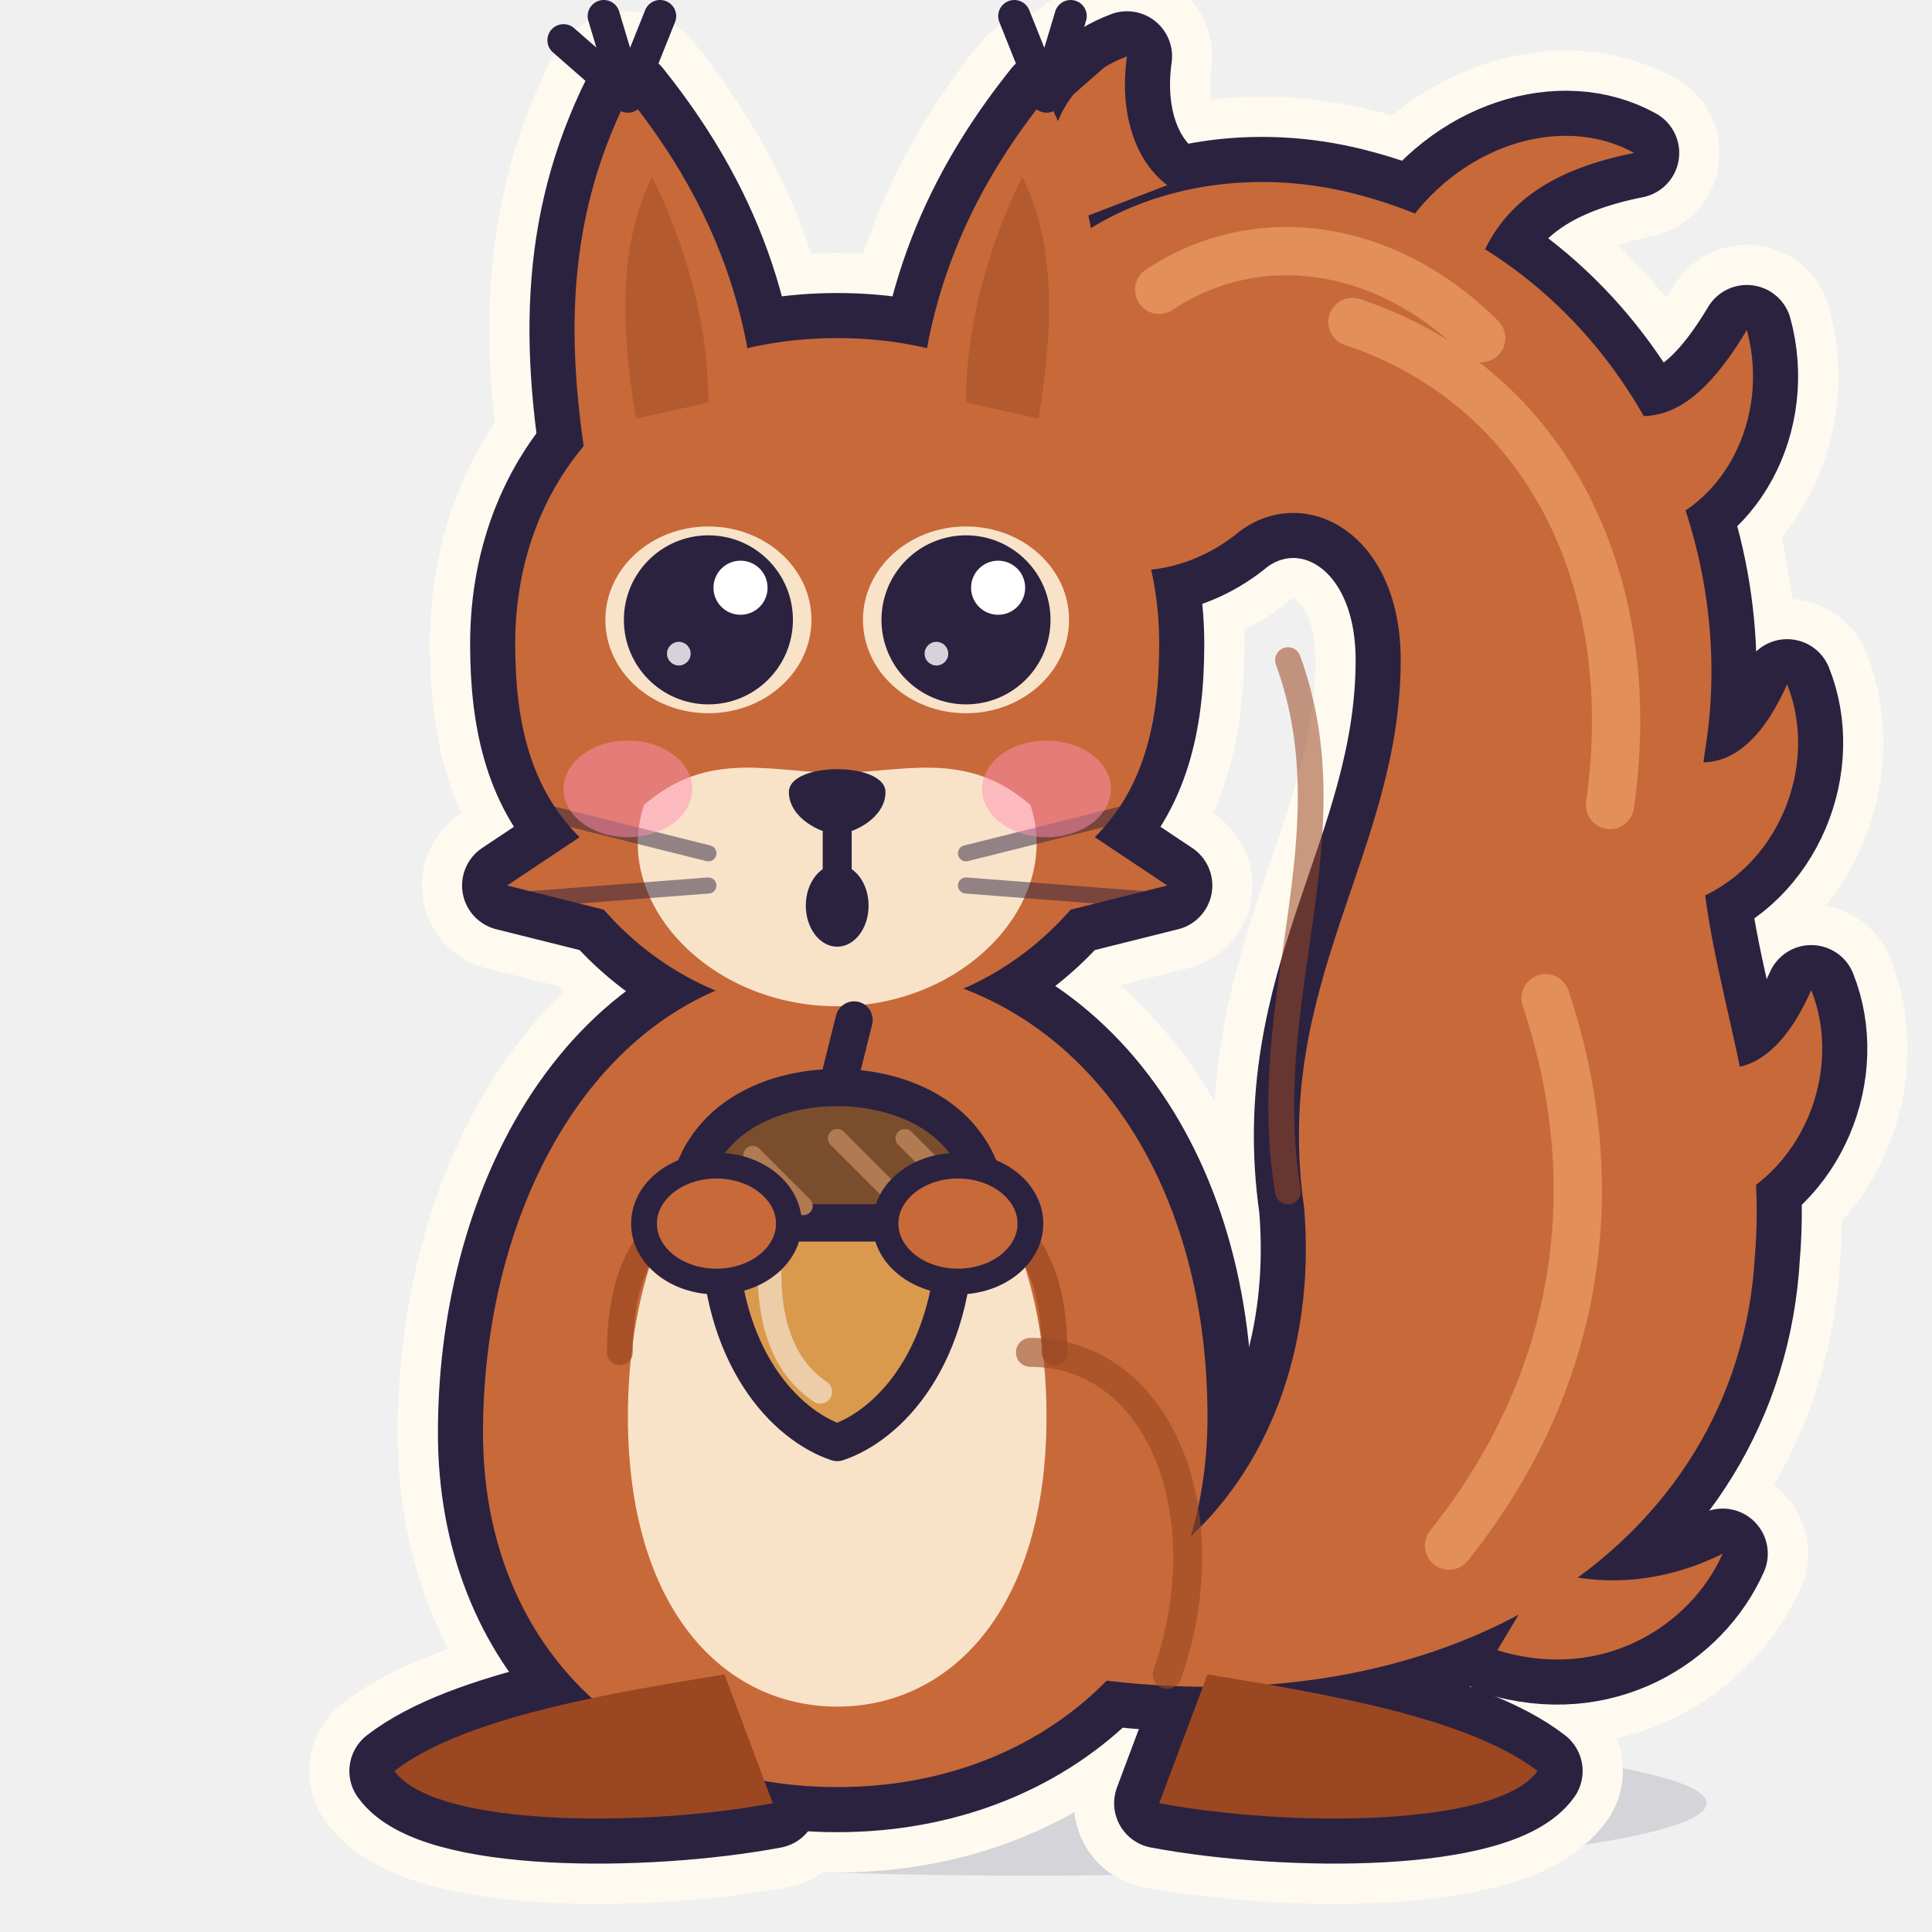
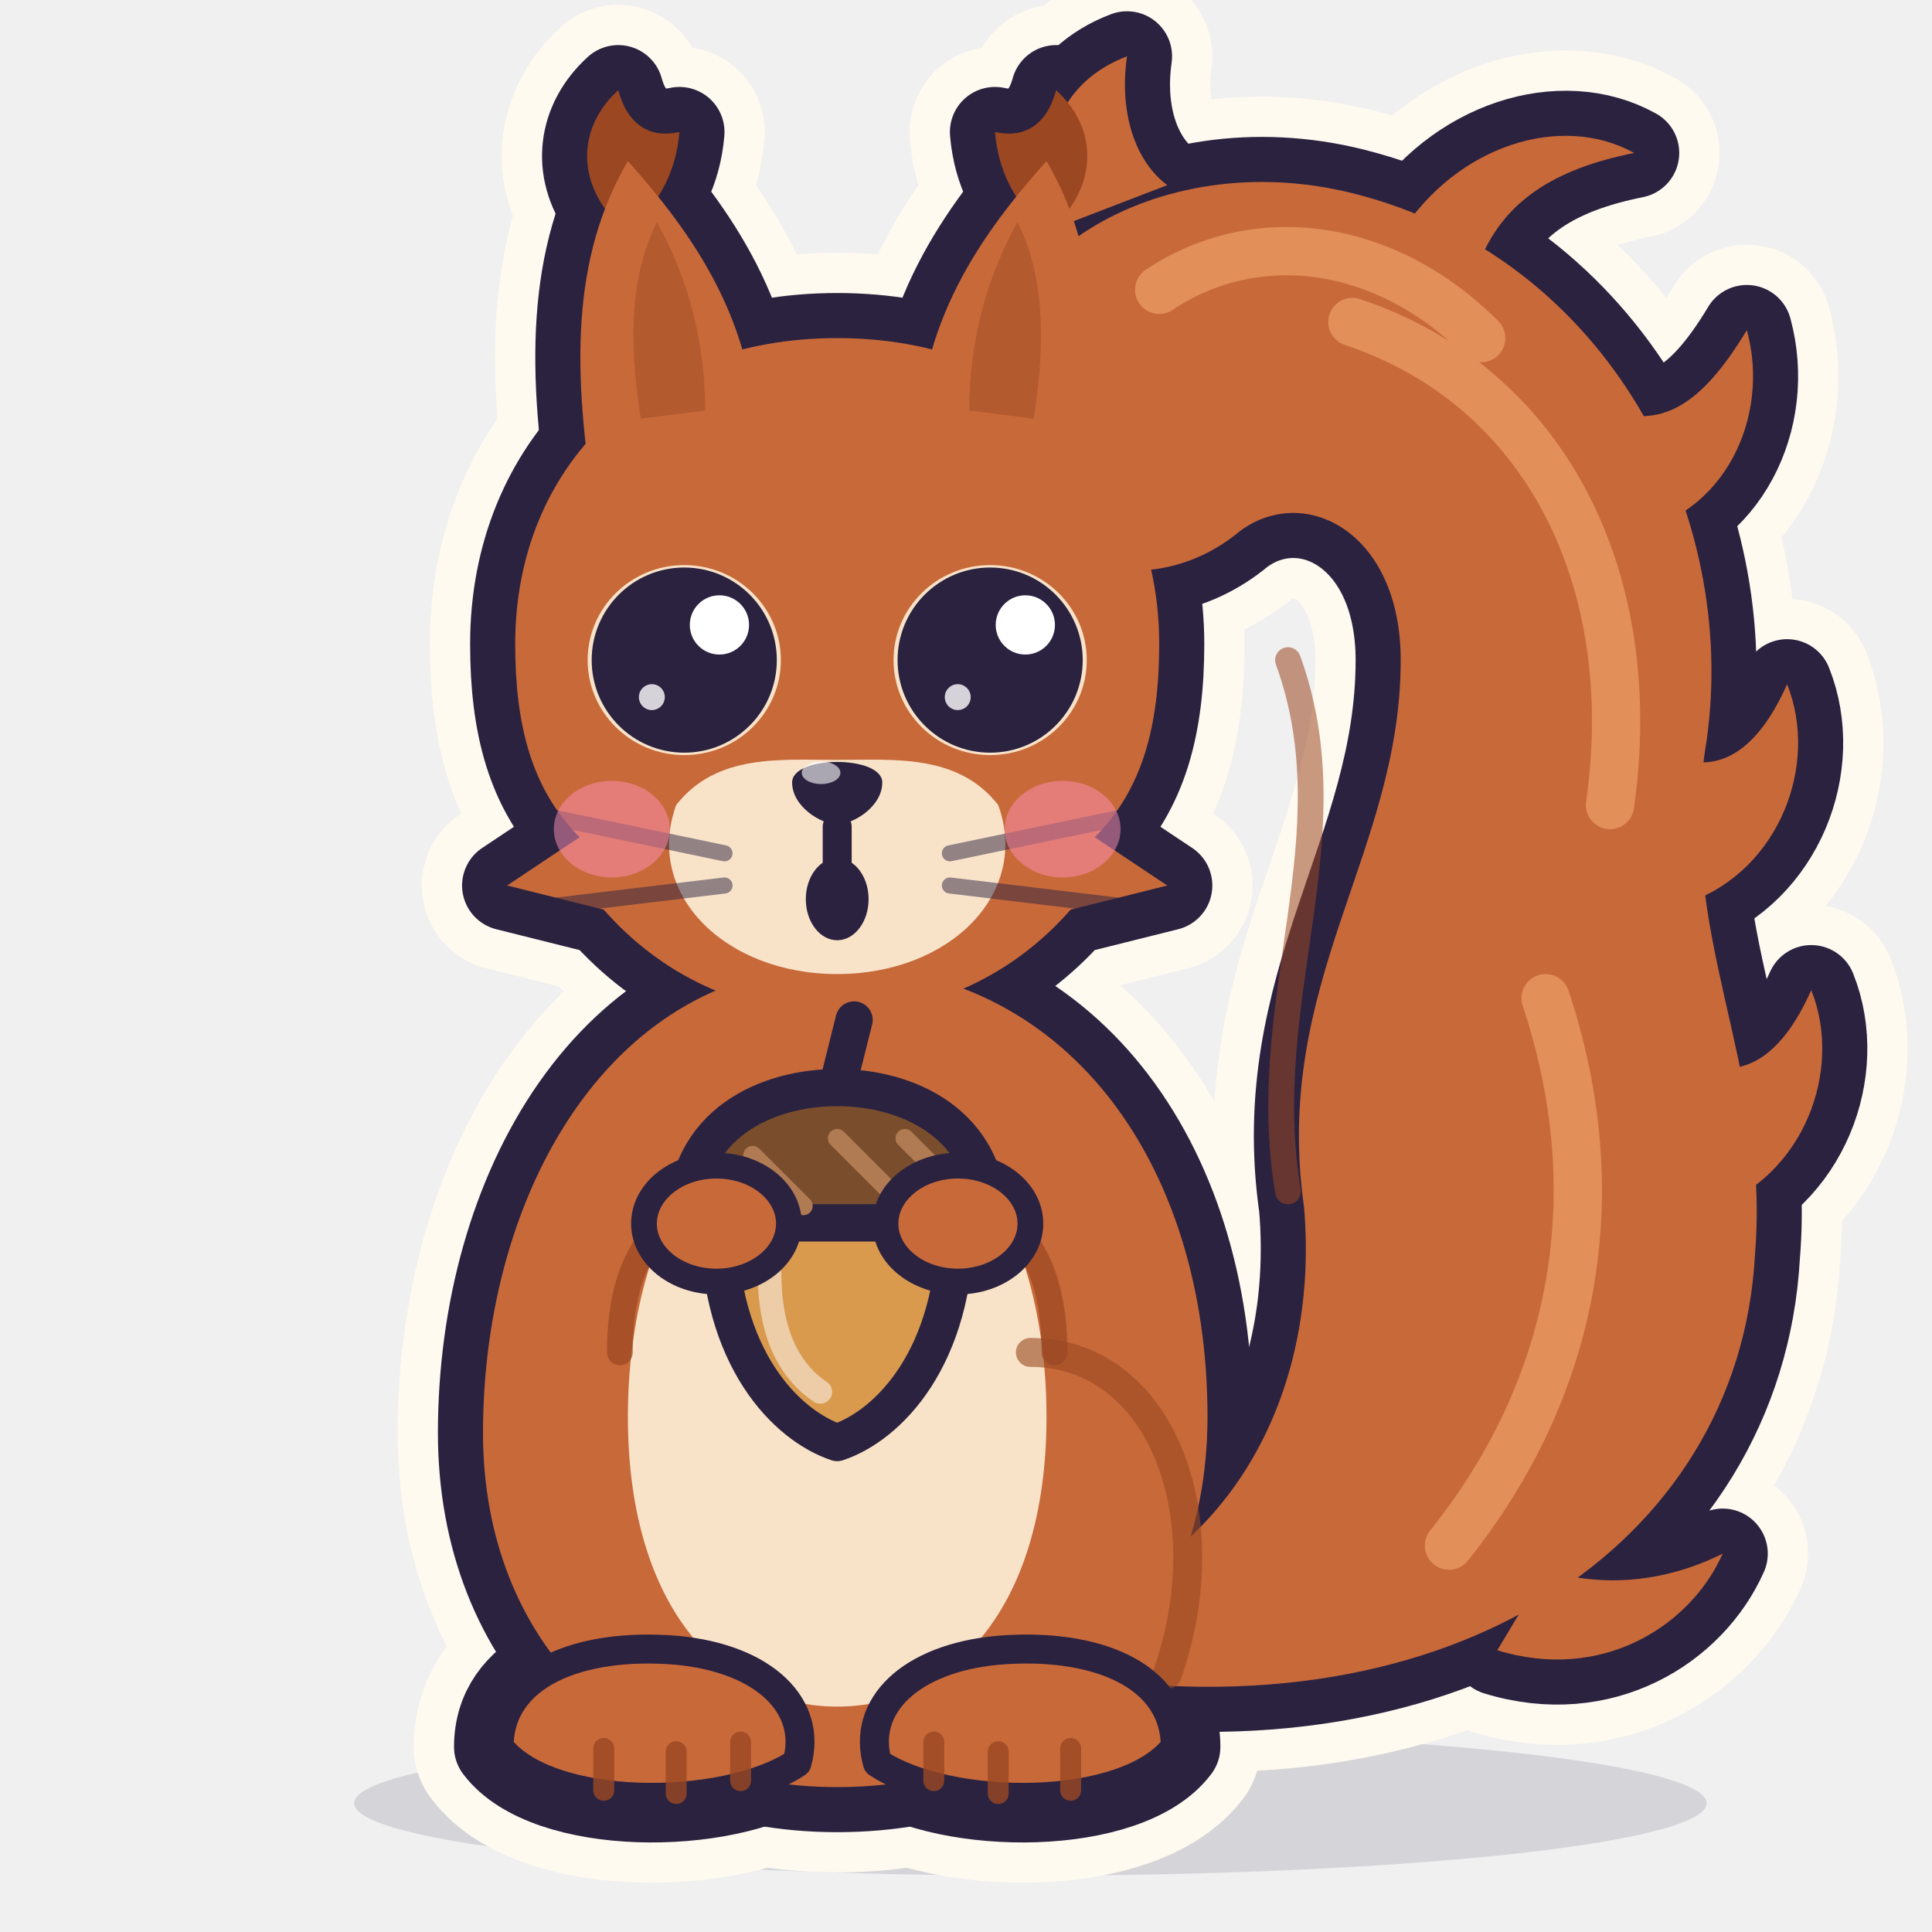
<svg xmlns="http://www.w3.org/2000/svg" viewBox="0 0 120 120" width="120" height="120" role="img" aria-label="Kacang, wow">
  <ellipse cx="64" cy="112" rx="42" ry="4.5" fill="#2b2240" opacity=".14" />
  <g fill="#fffaf0" stroke="#fffaf0" stroke-width="10.6" stroke-linejoin="round">
    <path d="M66 104 C90 108 108 96 109 78 C110 66 104 58 106 46 C108 32 100 16 84 12 C72 9 60 16 61 27 C62 35 71 38 77 33 C81 30 87 33 87 41 C87 53 79 61 81 75 C82 87 76 97 66 100 Z" />
    <path d="M106.5 75 C112 73 114.5 66.5 112.5 61.5 C110.5 66 108 67 105.5 66 Z" />
    <path d="M105 56 C110.5 54 113 47.5 111 42.5 C109 47 106.5 48 104 47 Z" />
    <path d="M101.5 33 C107 32 110 26 108.5 20.5 C105.5 25.5 103 26.5 100 25.5 Z" />
    <path d="M87 14.5 C90.5 9 97 7 101.5 9.5 C96.5 10.5 93.5 12.5 92 16 Z" />
    <path d="M93 102.5 C99.5 104.5 105 101 107 96.5 C103 98.5 99 98.5 96 97.5 Z" />
    <path d="M66 14 C64 9 66 5 70 3.5 C69.5 7 70.5 10 72.5 11.5 Z" />
    <path d="M52 60 C66 60 75 72 75 88 C75 102 65 111 52 111 C39 111 30 102 30 89 C30 74 38 60 52 60 Z" />
-     <path d="M45 104 C39 105 29 106.5 24.5 110 C27 113.5 40 113.5 48 112 Z" />
-     <path d="M75 104 C81 105 91 106.5 95.5 110 C93 113.5 80 113.5 72 112 Z" />
-     <path d="M37 32 C35 22 35 14 39 6 C43 11 47 18 47 28 Z" />
-     <path d="M67 32 C69 22 69 14 65 6 C61 11 57 18 57 28 Z" />
+     <path d="M31 108.5 C31 104 36 102 42 102.5 C47.5 103 50.5 106 49.5 109.5 C45 112.5 34 112.5 31 108.5 Z" />
+     <path d="M73 108.5 C73 104 68 102 62 102.5 C56.5 103 53.5 106 54.5 109.5 C59 112.5 70 112.5 73 108.5 Z" />
+     <path d="M37.6 13 C35.8 10.5 36.2 7.6 38.4 5.6 C39 7.8 40.4 8.6 42.2 8.2 C42 10.6 41 12.4 39.6 13.8 Z" />
+     <path d="M66.4 13 C68.2 10.5 67.8 7.6 65.6 5.6 C65 7.8 63.6 8.6 61.8 8.2 C62 10.6 63 12.4 64.4 13.8 Z" />
+     <path d="M37 32 C35.5 23 35.5 16 39 10 C43 14.5 47 20 47 28 Z" />
+     <path d="M67 32 C68.5 23 68.5 16 65 10 C61 14.5 57 20 57 28 Z" />
    <path d="M52 21 C64 21 72 29 72 40 C72 45 71 49 68 52 L72.5 55 L66.5 56.5 C63 60.5 58 63 52 63 C46 63 41 60.5 37.5 56.5 L31.5 55 L36 52 C33 49 32 45 32 40 C32 29 40 21 52 21 Z" />
  </g>
  <g fill="#2b2240" stroke="#2b2240" stroke-width="5.6" stroke-linejoin="round">
    <path d="M66 104 C90 108 108 96 109 78 C110 66 104 58 106 46 C108 32 100 16 84 12 C72 9 60 16 61 27 C62 35 71 38 77 33 C81 30 87 33 87 41 C87 53 79 61 81 75 C82 87 76 97 66 100 Z" />
    <path d="M106.5 75 C112 73 114.5 66.5 112.5 61.5 C110.5 66 108 67 105.5 66 Z" />
    <path d="M105 56 C110.5 54 113 47.5 111 42.5 C109 47 106.5 48 104 47 Z" />
    <path d="M101.5 33 C107 32 110 26 108.5 20.5 C105.5 25.5 103 26.5 100 25.5 Z" />
    <path d="M87 14.5 C90.5 9 97 7 101.5 9.5 C96.5 10.5 93.5 12.5 92 16 Z" />
    <path d="M93 102.5 C99.5 104.5 105 101 107 96.5 C103 98.5 99 98.5 96 97.5 Z" />
    <path d="M66 14 C64 9 66 5 70 3.5 C69.5 7 70.5 10 72.5 11.5 Z" />
    <path d="M52 60 C66 60 75 72 75 88 C75 102 65 111 52 111 C39 111 30 102 30 89 C30 74 38 60 52 60 Z" />
-     <path d="M45 104 C39 105 29 106.5 24.5 110 C27 113.5 40 113.5 48 112 Z" />
-     <path d="M75 104 C81 105 91 106.5 95.5 110 C93 113.5 80 113.5 72 112 Z" />
-     <path d="M37 32 C35 22 35 14 39 6 C43 11 47 18 47 28 Z" />
-     <path d="M67 32 C69 22 69 14 65 6 C61 11 57 18 57 28 Z" />
+     <path d="M31 108.5 C31 104 36 102 42 102.5 C47.5 103 50.5 106 49.5 109.5 C45 112.5 34 112.5 31 108.5 Z" />
+     <path d="M73 108.5 C73 104 68 102 62 102.5 C56.5 103 53.5 106 54.5 109.5 C59 112.5 70 112.5 73 108.5 Z" />
+     <path d="M37.6 13 C35.8 10.5 36.2 7.6 38.4 5.6 C39 7.8 40.4 8.6 42.2 8.2 C42 10.6 41 12.4 39.6 13.8 Z" />
+     <path d="M66.4 13 C68.2 10.5 67.8 7.6 65.6 5.6 C65 7.8 63.6 8.6 61.8 8.2 C62 10.6 63 12.4 64.4 13.8 Z" />
+     <path d="M37 32 C35.5 23 35.5 16 39 10 C43 14.5 47 20 47 28 Z" />
+     <path d="M67 32 C68.5 23 68.5 16 65 10 C61 14.5 57 20 57 28 Z" />
    <path d="M52 21 C64 21 72 29 72 40 C72 45 71 49 68 52 L72.5 55 L66.5 56.5 C63 60.5 58 63 52 63 C46 63 41 60.5 37.5 56.5 L31.5 55 L36 52 C33 49 32 45 32 40 C32 29 40 21 52 21 Z" />
  </g>
  <path d="M66 104 C90 108 108 96 109 78 C110 66 104 58 106 46 C108 32 100 16 84 12 C72 9 60 16 61 27 C62 35 71 38 77 33 C81 30 87 33 87 41 C87 53 79 61 81 75 C82 87 76 97 66 100 Z" fill="#c8693a" />
  <path d="M106.5 75 C112 73 114.5 66.5 112.5 61.5 C110.5 66 108 67 105.5 66 Z" fill="#c8693a" />
  <path d="M105 56 C110.5 54 113 47.5 111 42.5 C109 47 106.5 48 104 47 Z" fill="#c8693a" />
  <path d="M101.5 33 C107 32 110 26 108.5 20.5 C105.5 25.5 103 26.5 100 25.5 Z" fill="#c8693a" />
  <path d="M87 14.5 C90.5 9 97 7 101.5 9.5 C96.5 10.5 93.5 12.5 92 16 Z" fill="#c8693a" />
  <path d="M93 102.5 C99.5 104.5 105 101 107 96.5 C103 98.5 99 98.5 96 97.5 Z" fill="#c8693a" />
  <path d="M66 14 C64 9 66 5 70 3.5 C69.5 7 70.5 10 72.5 11.5 Z" fill="#c8693a" />
  <path d="M52 60 C66 60 75 72 75 88 C75 102 65 111 52 111 C39 111 30 102 30 89 C30 74 38 60 52 60 Z" fill="#c8693a" />
-   <path d="M45 104 C39 105 29 106.5 24.5 110 C27 113.5 40 113.5 48 112 Z" fill="#9a4722" />
-   <path d="M75 104 C81 105 91 106.5 95.5 110 C93 113.5 80 113.5 72 112 Z" fill="#9a4722" />
-   <path d="M37 32 C35 22 35 14 39 6 C43 11 47 18 47 28 Z" fill="#c8693a" />
-   <path d="M67 32 C69 22 69 14 65 6 C61 11 57 18 57 28 Z" fill="#c8693a" />
+   <path d="M31 108.5 C31 104 36 102 42 102.5 C47.5 103 50.5 106 49.5 109.5 C45 112.5 34 112.5 31 108.5 Z" fill="#c8693a" />
+   <path d="M73 108.5 C73 104 68 102 62 102.5 C56.5 103 53.5 106 54.5 109.5 C59 112.5 70 112.5 73 108.5 Z" fill="#c8693a" />
+   <path d="M37.6 13 C35.8 10.5 36.2 7.6 38.4 5.6 C39 7.8 40.4 8.6 42.2 8.2 C42 10.6 41 12.4 39.6 13.8 Z" fill="#9a4722" />
+   <path d="M66.4 13 C68.2 10.5 67.8 7.6 65.6 5.6 C65 7.8 63.6 8.6 61.8 8.2 C62 10.6 63 12.4 64.4 13.8 Z" fill="#9a4722" />
+   <path d="M37 32 C35.5 23 35.5 16 39 10 C43 14.5 47 20 47 28 Z" fill="#c8693a" />
+   <path d="M67 32 C68.5 23 68.5 16 65 10 C61 14.5 57 20 57 28 Z" fill="#c8693a" />
  <path d="M52 21 C64 21 72 29 72 40 C72 45 71 49 68 52 L72.5 55 L66.5 56.5 C63 60.5 58 63 52 63 C46 63 41 60.5 37.5 56.5 L31.5 55 L36 52 C33 49 32 45 32 40 C32 29 40 21 52 21 Z" fill="#c8693a" />
  <path d="M84 20 C96 24 102 36 100 50 M96 62 C100 74 98 86 90 96 M72 18 C78 14 86 15 92 21" fill="none" stroke="#eb9c64" stroke-width="3" stroke-linecap="round" stroke-linejoin="round" opacity=".75" />
  <path d="M80 41 C84 52 78 62 80 74" fill="none" stroke="#9a4722" stroke-width="1.6" stroke-linecap="round" stroke-linejoin="round" opacity=".55" />
-   <path d="M39 6 L37.5 1 M39 6 L41 1 M39 6 L35 2.5 M65 6 L66.5 1 M65 6 L63 1 M65 6 L69 2.5" fill="none" stroke="#2b2240" stroke-width="2" stroke-linecap="round" stroke-linejoin="round" />
-   <path d="M39.5 26 C38.5 20 38.5 15 40.5 11 C42.5 15 44 20 44 25 Z" fill="#9a4722" opacity=".45" />
-   <path d="M64.5 26 C65.5 20 65.5 15 63.5 11 C61.5 15 60 20 60 25 Z" fill="#9a4722" opacity=".45" />
+   <path d="M39.8 26 C39 21 39.2 17 40.8 13.8 C42.6 17 43.8 21 43.8 25.5 Z" fill="#9a4722" opacity=".45" />
+   <path d="M64.2 26 C65 21 64.8 17 63.2 13.8 C61.4 17 60.2 21 60.2 25.5 Z" fill="#9a4722" opacity=".45" />
  <path d="M52 68 C60 68 65 77 65 88 C65 100 59 106 52 106 C45 106 39 100 39 88 C39 77 44 68 52 68 Z" fill="#f8e3c9" />
  <path d="M64 84 C72 84 76 94 72.5 104" fill="none" stroke="#9a4722" stroke-width="1.8" stroke-linecap="round" stroke-linejoin="round" opacity=".6" />
-   <path d="M40 50 C44 46.5 48 48 52 48 C56 48 60 46.5 64 50 C66 56 60 62.5 52 62.5 C44 62.5 38 56 40 50 Z" fill="#f8e3c9" />
-   <ellipse cx="44" cy="38.5" rx="6.4" ry="5.8" fill="#f8e3c9" />
-   <ellipse cx="60" cy="38.5" rx="6.4" ry="5.8" fill="#f8e3c9" />
-   <path d="M44 53 L32 50 M44 55 L31 56 M60 53 L72 50 M60 55 L73 56" fill="none" stroke="#2b2240" stroke-width="1" stroke-linecap="round" stroke-linejoin="round" opacity=".5" />
-   <ellipse cx="39" cy="49" rx="4" ry="3" fill="#ff8fb3" opacity=".5" />
-   <ellipse cx="65" cy="49" rx="4" ry="3" fill="#ff8fb3" opacity=".5" />
-   <path d="M49 49.2 C49 47.3 55 47.3 55 49.2 C55 50.8 53 51.8 52 51.8 C51 51.8 49 50.8 49 49.2 Z" fill="#2b2240" />
-   <circle cx="44" cy="38.5" r="5.25" fill="#2b2240" />
-   <circle cx="45.995" cy="36.505" r="1.68" fill="#fff" />
-   <circle cx="42.163" cy="40.6" r="0.735" fill="#fff" opacity=".8" />
-   <circle cx="60" cy="38.5" r="5.25" fill="#2b2240" />
-   <circle cx="61.995" cy="36.505" r="1.68" fill="#fff" />
-   <circle cx="58.163" cy="40.6" r="0.735" fill="#fff" opacity=".8" />
-   <path d="M52 51.75 V54" fill="none" stroke="#2b2240" stroke-width="1.8" stroke-linecap="round" stroke-linejoin="round" />
-   <ellipse cx="52" cy="56.25" rx="1.95" ry="2.55" fill="#2b2240" />
+   <path d="M31 108.5 C31 104 36 102 42 102.5 C47.5 103 50.5 106 49.5 109.5 C45 112.5 34 112.5 31 108.5 Z" fill="#c8693a" stroke="#2b2240" stroke-width="1.8" stroke-linecap="round" stroke-linejoin="round" />
+   <path d="M73 108.5 C73 104 68 102 62 102.5 C56.5 103 53.5 106 54.5 109.5 C59 112.5 70 112.5 73 108.5 Z" fill="#c8693a" stroke="#2b2240" stroke-width="1.8" stroke-linecap="round" stroke-linejoin="round" />
+   <path d="M37.5 111.2 v-2.6 M42 111.4 v-2.6 M46 110.6 v-2.4 M66.5 111.2 v-2.6 M62 111.4 v-2.6 M58 110.6 v-2.4" fill="none" stroke="#9a4722" stroke-width="1.3" stroke-linecap="round" stroke-linejoin="round" opacity=".8" />
+   <path d="M42 50 C44.5 46.8 48.5 47.2 52 47.2 C55.5 47.2 59.5 46.8 62 50 C64 55.5 59 60.5 52 60.5 C45 60.5 40 55.5 42 50 Z" fill="#f8e3c9" />
+   <ellipse cx="42.5" cy="41" rx="6" ry="5.9" fill="#f8e3c9" />
+   <ellipse cx="61.5" cy="41" rx="6" ry="5.9" fill="#f8e3c9" />
+   <path d="M45 53 L33 50.5 M45 55 L32.5 56.5 M59 53 L71 50.5 M59 55 L71.5 56.5" fill="none" stroke="#2b2240" stroke-width="1" stroke-linecap="round" stroke-linejoin="round" opacity=".5" />
+   <ellipse cx="38" cy="51.5" rx="3.6" ry="3" fill="#ff8fb3" opacity=".5" />
+   <ellipse cx="66" cy="51.5" rx="3.6" ry="3" fill="#ff8fb3" opacity=".5" />
+   <path d="M49.2 48.6 C49.2 46.9 54.8 46.9 54.8 48.6 C54.8 50.1 53 51.2 52 51.2 C51 51.2 49.2 50.1 49.2 48.6 Z" fill="#2b2240" />
+   <ellipse cx="51" cy="48" rx="1.2" ry="0.7" fill="#fff" opacity=".6" />
+   <circle cx="42.5" cy="41" r="5.75" fill="#2b2240" />
+   <circle cx="44.685" cy="38.815" r="1.84" fill="#fff" />
+   <circle cx="40.487" cy="43.3" r="0.805" fill="#fff" opacity=".8" />
+   <circle cx="61.5" cy="41" r="5.75" fill="#2b2240" />
+   <circle cx="63.685" cy="38.815" r="1.84" fill="#fff" />
+   <circle cx="59.487" cy="43.3" r="0.805" fill="#fff" opacity=".8" />
+   <path d="M52 51.35 V53.6" fill="none" stroke="#2b2240" stroke-width="1.8" stroke-linecap="round" stroke-linejoin="round" />
+   <ellipse cx="52" cy="55.85" rx="1.95" ry="2.55" fill="#2b2240" />
  <path d="M38.5 84 C38.5 78 41 75.5 44 74.5 M65.5 84 C65.5 78 63 75.5 60 74.5" fill="none" stroke="#9a4722" stroke-width="1.6" stroke-linecap="round" stroke-linejoin="round" opacity=".7" />
  <g transform="translate(52 77) rotate(0) scale(1.05)">
    <path d="M-7 -1 C-7 7 -3 11 0 12 C3 11 7 7 7 -1 Z" fill="#d99a4e" stroke="#2b2240" stroke-width="2.2" stroke-linecap="round" stroke-linejoin="round" />
    <path d="M-4 1 C-4 6 -2 8 -1 9" fill="none" />
    <path d="M-4 2 C-4 6 -2.5 8 -1 9" fill="none" stroke="#fff" stroke-width="1.4" stroke-linecap="round" stroke-linejoin="round" opacity=".5" />
    <path d="M-9 -1 C-9 -7 -4 -9 0 -9 C4 -9 9 -7 9 -1 Z" fill="#7a4e2d" stroke="#2b2240" stroke-width="2.2" stroke-linecap="round" stroke-linejoin="round" />
    <path d="M0 -9 L1 -13" fill="none" stroke="#2b2240" stroke-width="2.2" stroke-linecap="round" stroke-linejoin="round" />
    <path d="M-5 -5 L-2 -2 M0 -6 L3 -3 M4 -6 L6 -4" fill="none" stroke="#b07a52" stroke-width="1.1" stroke-linecap="round" stroke-linejoin="round" />
  </g>
  <ellipse cx="44.5" cy="76" rx="4.5" ry="3.6" fill="#c8693a" stroke="#2b2240" stroke-width="1.6" stroke-linecap="round" stroke-linejoin="round" />
  <ellipse cx="59.5" cy="76" rx="4.5" ry="3.6" fill="#c8693a" stroke="#2b2240" stroke-width="1.6" stroke-linecap="round" stroke-linejoin="round" />
</svg>
